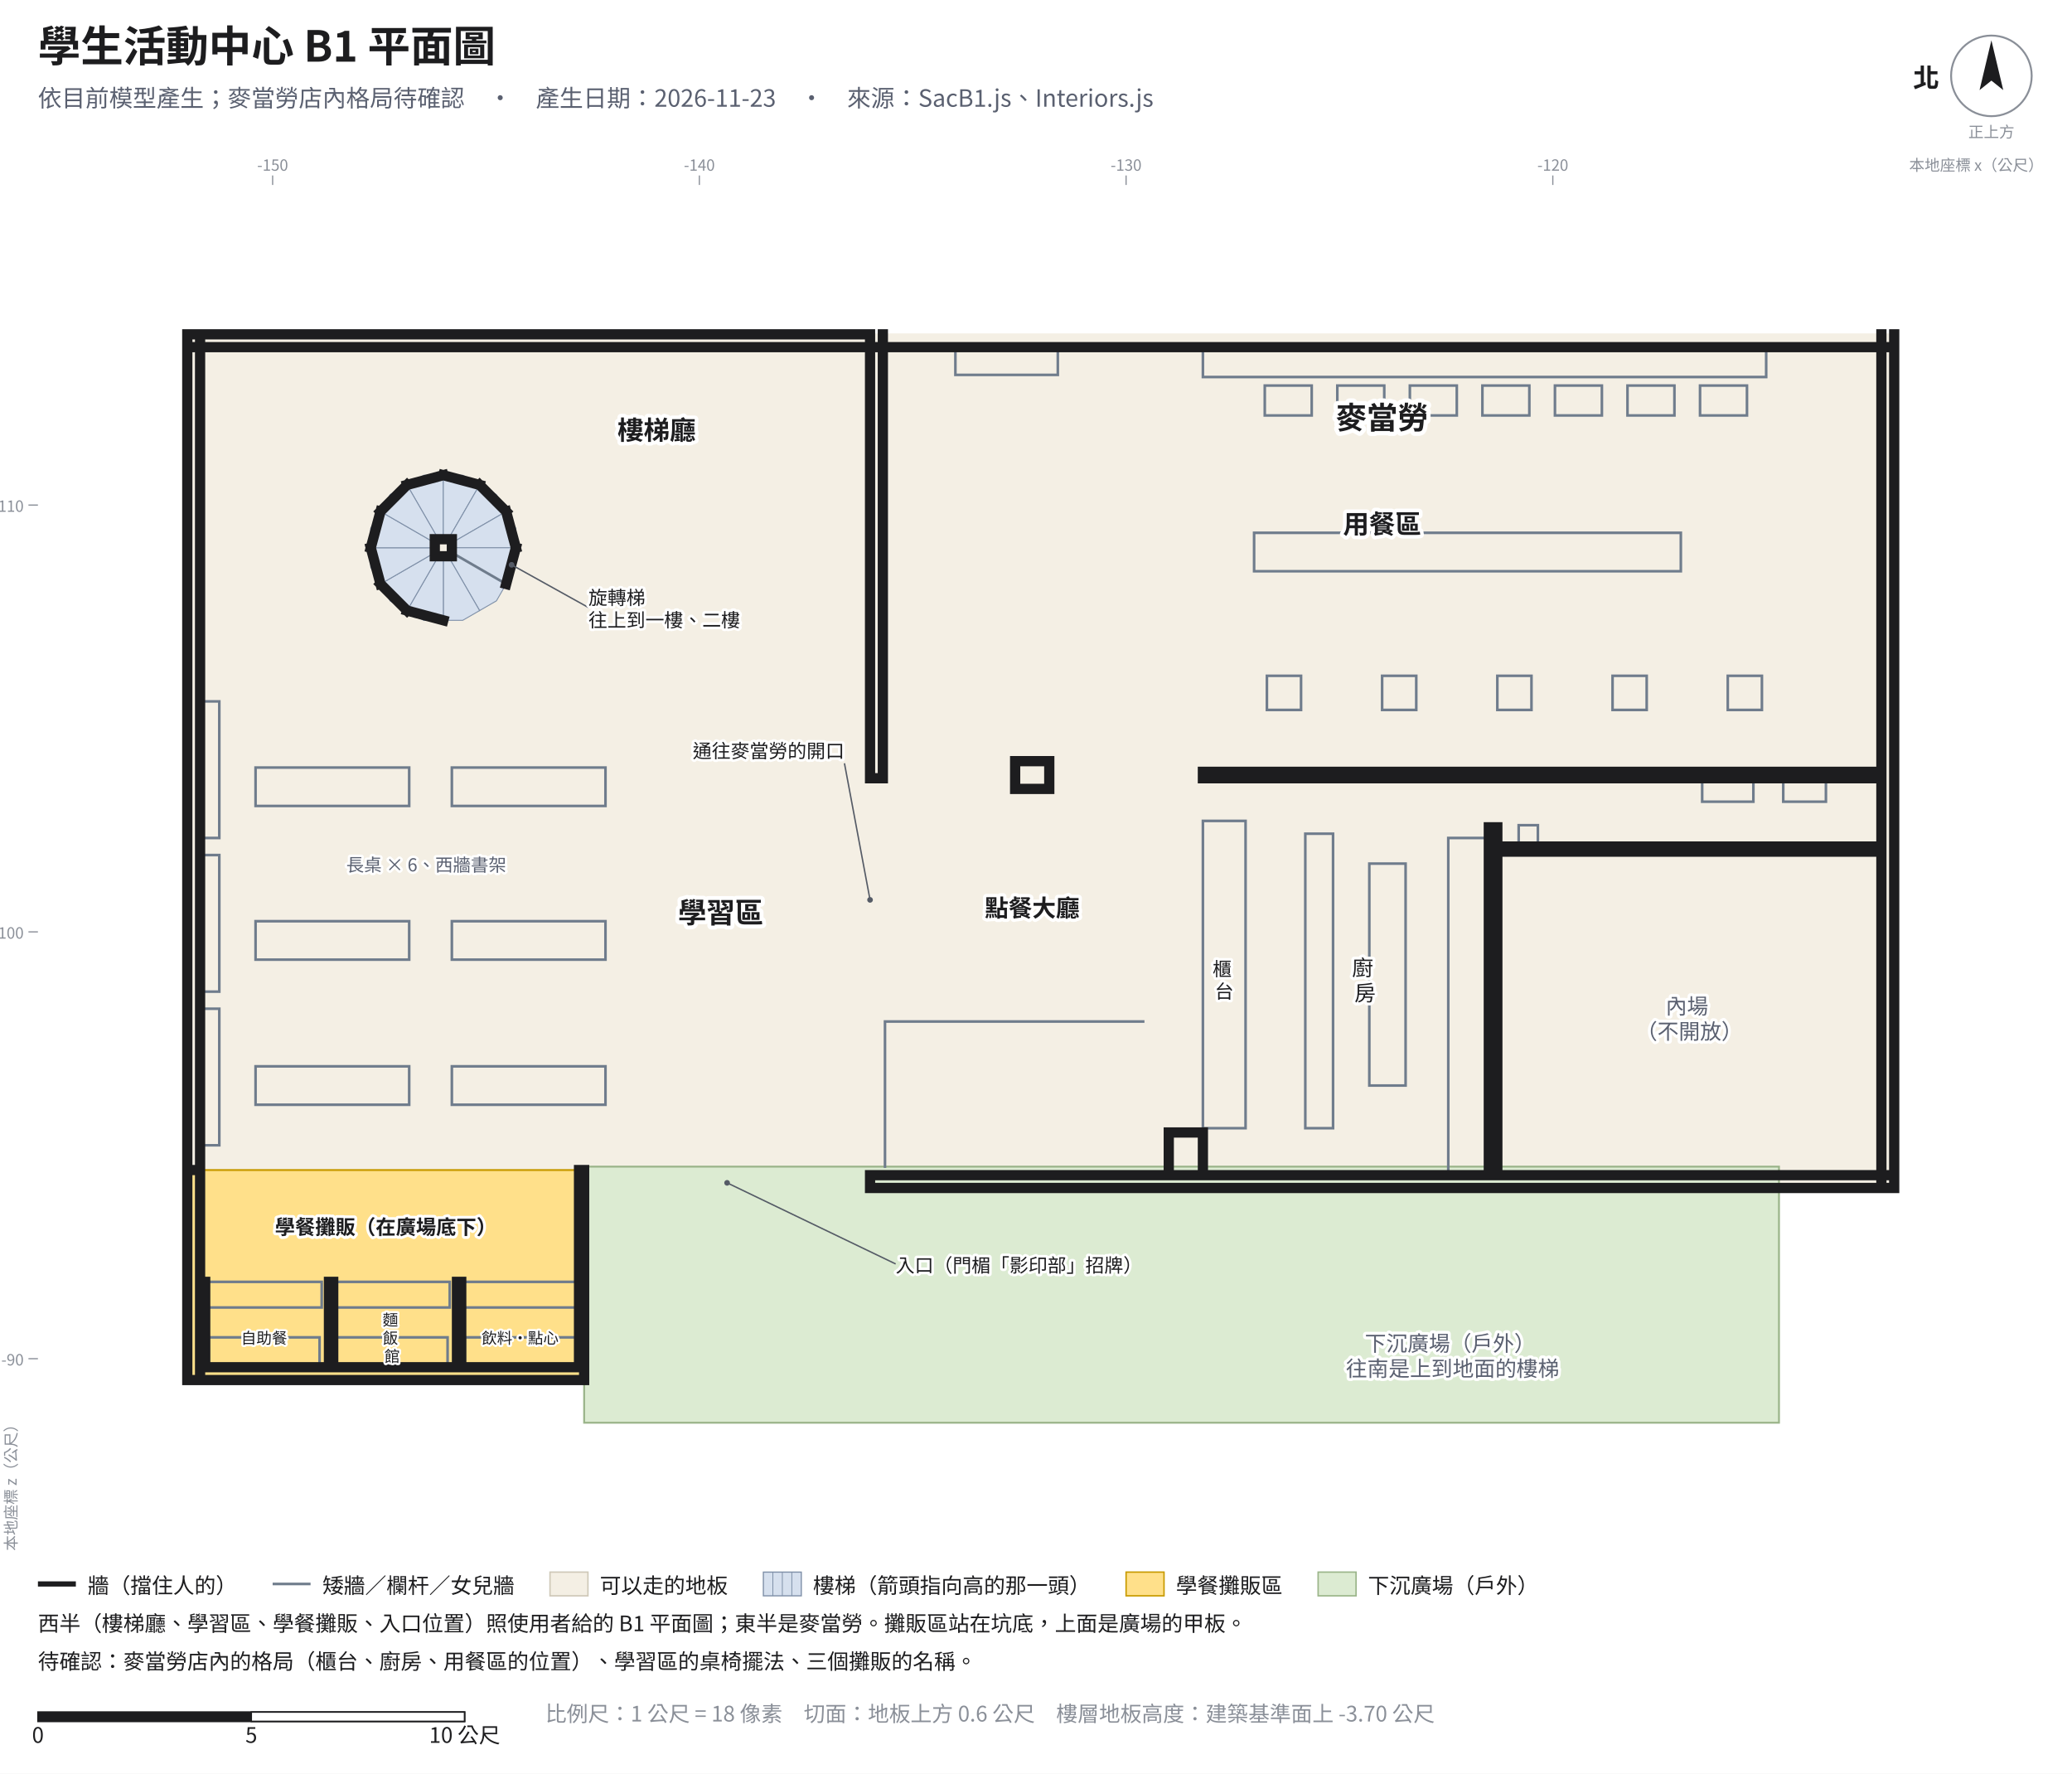
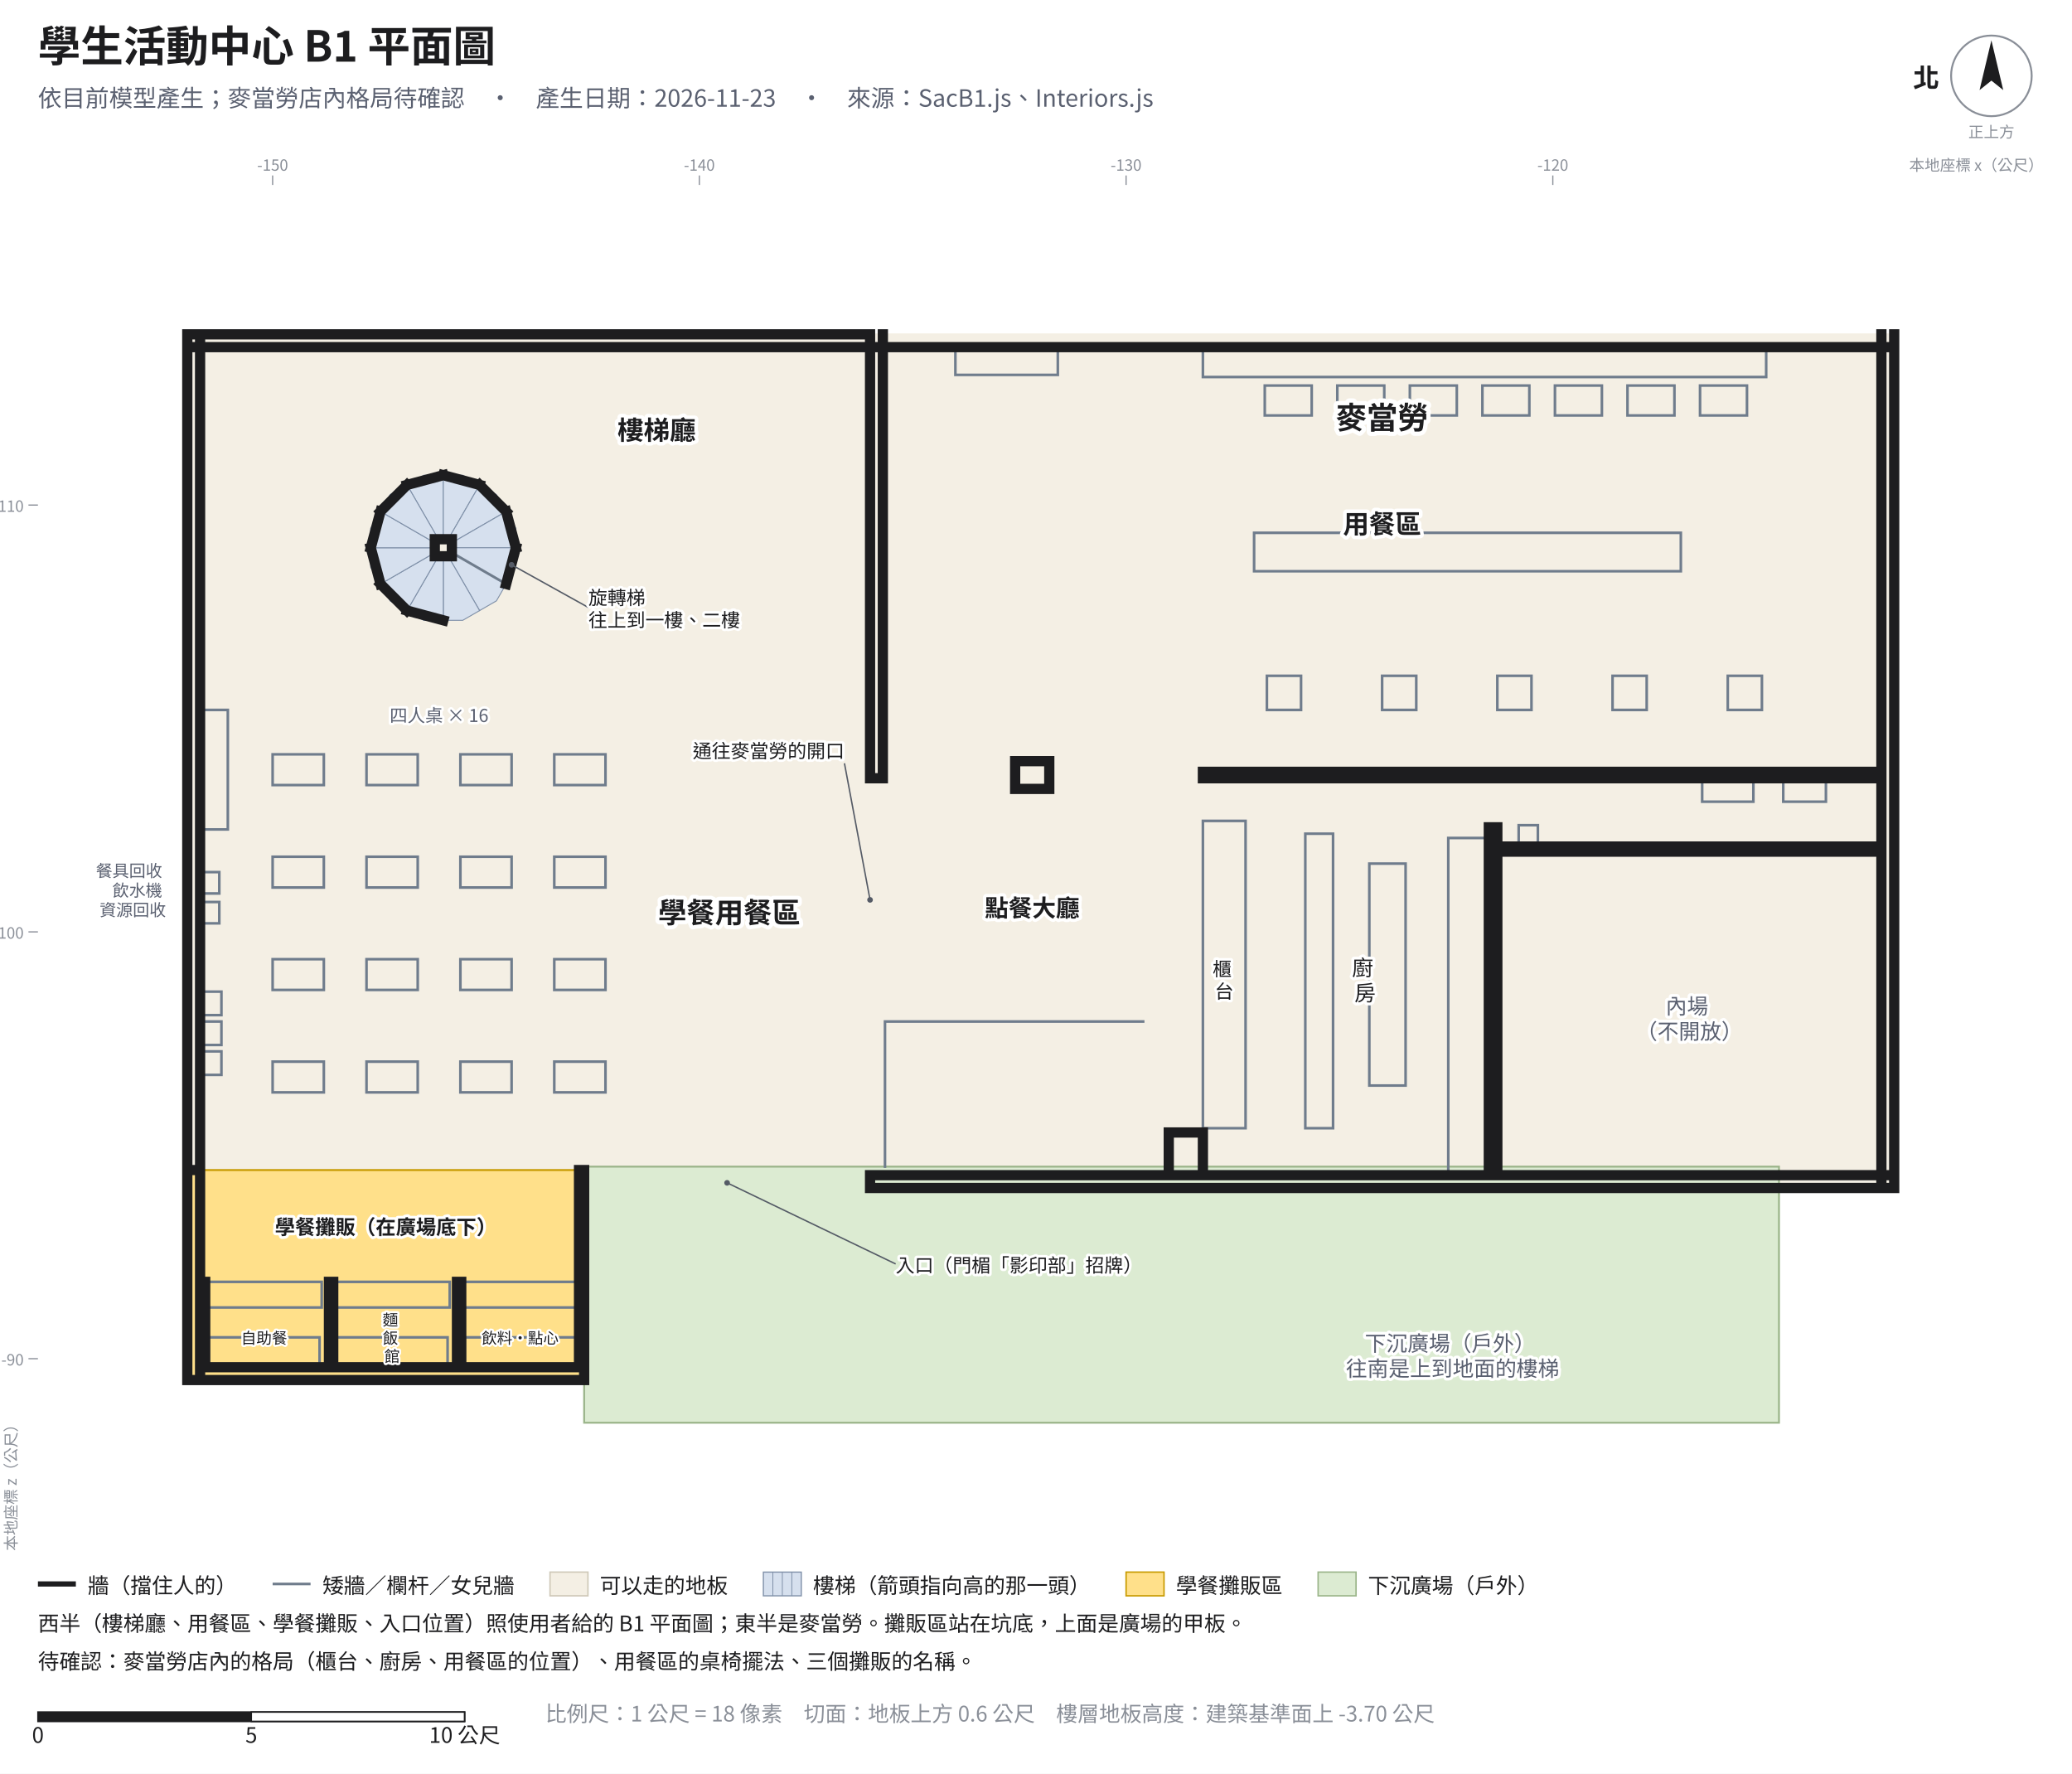
<svg xmlns="http://www.w3.org/2000/svg" width="874" height="748" viewBox="0 0 874 748" role="img" aria-label="學生活動中心 B1 平面圖">
  <defs>
    <pattern id="fp-solid" width="5" height="5" patternUnits="userSpaceOnUse" patternTransform="rotate(45)">
      <rect width="5" height="5" fill="#dcdcdf" />
      <path d="M0 0v5" stroke="#a9a9b0" stroke-width="1.2" />
    </pattern>
    <pattern id="fp-void" width="7" height="7" patternUnits="userSpaceOnUse">
      <rect width="7" height="7" fill="#eef5fb" />
      <circle cx="3.5" cy="3.5" r="0.7" fill="#a9c3d8" />
    </pattern>
  </defs>
  <rect width="100%" height="100%" fill="#ffffff" />
  <g id="header" font-family="&quot;PingFang TC&quot;,&quot;Noto Sans TC&quot;,&quot;Noto Sans CJK TC&quot;,&quot;Microsoft JhengHei&quot;,&quot;Heiti TC&quot;,sans-serif">
    <text x="16" y="26" font-size="18" font-weight="700" fill="#1d1d1f">學生活動中心 B1 平面圖</text>
    <text x="16" y="45" font-size="10" fill="#5a6070">依目前模型產生；麥當勞店內格局待確認　·　產生日期：2026-11-23　·　來源：SacB1.js、Interiors.js</text>
  </g>
  <g id="north" font-family="&quot;PingFang TC&quot;,&quot;Noto Sans TC&quot;,&quot;Noto Sans CJK TC&quot;,&quot;Microsoft JhengHei&quot;,&quot;Heiti TC&quot;,sans-serif">
    <circle cx="840" cy="32" r="17" fill="#fff" stroke="#8a8f98" stroke-width="0.8" />
    <g transform="rotate(0 840 32)">
      <path d="M840 17L845 38L840 34L835 38Z" fill="#1d1d1f" />
    </g>
    <text x="818" y="32" font-size="11" font-weight="700" text-anchor="end" dominant-baseline="central" fill="#1d1d1f">北</text>
    <text x="840" y="58" font-size="6.5" text-anchor="middle" fill="#8a8f98">正上方</text>
  </g>
  <g id="axes" font-family="&quot;PingFang TC&quot;,&quot;Noto Sans TC&quot;,&quot;Noto Sans CJK TC&quot;,&quot;Microsoft JhengHei&quot;,&quot;Heiti TC&quot;,sans-serif" font-size="6.5" fill="#8a8f98" stroke="none">
    <path d="M115 74v4" stroke="#8a8f98" stroke-width="0.5" />
    <text x="115" y="72" text-anchor="middle">-150</text>
    <path d="M295 74v4" stroke="#8a8f98" stroke-width="0.5" />
    <text x="295" y="72" text-anchor="middle">-140</text>
    <path d="M475 74v4" stroke="#8a8f98" stroke-width="0.5" />
    <text x="475" y="72" text-anchor="middle">-130</text>
    <path d="M655 74v4" stroke="#8a8f98" stroke-width="0.5" />
    <text x="655" y="72" text-anchor="middle">-120</text>
    <path d="M12 213h4" stroke="#8a8f98" stroke-width="0.5" />
    <text x="10" y="213" text-anchor="end" dominant-baseline="central">-110</text>
    <path d="M12 393h4" stroke="#8a8f98" stroke-width="0.5" />
    <text x="10" y="393" text-anchor="end" dominant-baseline="central">-100</text>
    <path d="M12 573h4" stroke="#8a8f98" stroke-width="0.5" />
    <text x="10" y="573" text-anchor="end" dominant-baseline="central">-90</text>
    <text x="862" y="72" text-anchor="end">本地座標 x（公尺）</text>
    <text transform="translate(7 654) rotate(-90)" text-anchor="start">本地座標 z（公尺）</text>
  </g>
  <g id="floor">
    <path d="M799 501L367 501L367 141L799 141Z" fill="#f4efe4" stroke="#f4efe4" stroke-width="0.8" />
    <path d="M79 141L367 141L367 494.34L79 494.34Z" fill="#f4efe4" stroke="#f4efe4" stroke-width="0.8" />
  </g>
  <g id="zones">
    <path d="M79 493.44L246.4 493.44L246.4 582L79 582Z" fill="#ffe08a" stroke="#c79a00" stroke-width="0.8" />
    <path d="M246.4 492L750.4 492L750.4 600L246.4 600Z" fill="#dcebd2" stroke="#9bb58a" stroke-width="0.8" />
  </g>
  <g id="stairs">
    <path d="M187 233.7L187 261.6L178.8 261.6L171.7 257.5L185.65 233.34Z" fill="#d6e0ee" stroke="#7f90a8" stroke-width="0.4" />
    <path d="M185.65 233.34L171.7 257.5L164.6 253.4L160.5 246.3L184.66 232.35Z" fill="#d6e0ee" stroke="#7f90a8" stroke-width="0.4" />
    <path d="M184.66 232.35L160.5 246.3L156.4 239.2L156.4 231L184.3 231Z" fill="#d6e0ee" stroke="#7f90a8" stroke-width="0.4" />
    <path d="M184.3 231L156.4 231L156.4 222.8L160.5 215.7L184.66 229.65Z" fill="#d6e0ee" stroke="#7f90a8" stroke-width="0.4" />
    <path d="M184.66 229.65L160.5 215.7L164.6 208.6L171.7 204.5L185.65 228.66Z" fill="#d6e0ee" stroke="#7f90a8" stroke-width="0.4" />
    <path d="M185.65 228.66L171.7 204.5L178.8 200.4L187 200.4L187 228.3Z" fill="#d6e0ee" stroke="#7f90a8" stroke-width="0.4" />
    <path d="M187 228.3L187 200.4L195.2 200.4L202.3 204.5L188.35 228.66Z" fill="#d6e0ee" stroke="#7f90a8" stroke-width="0.4" />
    <path d="M188.35 228.66L202.3 204.5L209.4 208.6L213.5 215.7L189.34 229.65Z" fill="#d6e0ee" stroke="#7f90a8" stroke-width="0.4" />
    <path d="M189.34 229.65L213.5 215.7L217.6 222.8L217.6 231L189.7 231Z" fill="#d6e0ee" stroke="#7f90a8" stroke-width="0.4" />
    <path d="M189.7 231L217.6 231L217.6 239.2L213.5 246.3L189.34 232.35Z" fill="#d6e0ee" stroke="#7f90a8" stroke-width="0.4" />
    <path d="M189.34 232.35L213.5 246.3L209.4 253.4L202.3 257.5L188.35 233.34Z" fill="#d6e0ee" stroke="#7f90a8" stroke-width="0.4" />
    <path d="M188.35 233.34L202.3 257.5L195.2 261.6L187 261.6L187 233.7Z" fill="#d6e0ee" stroke="#7f90a8" stroke-width="0.4" />
    <path d="M187 233.7L187 261.6L178.8 261.6L171.7 257.5L185.65 233.34Z" fill="#d6e0ee" stroke="#7f90a8" stroke-width="0.4" />
    <path d="M185.65 233.34L171.7 257.5L164.6 253.4L160.5 246.3L184.66 232.35Z" fill="#d6e0ee" stroke="#7f90a8" stroke-width="0.4" />
    <path d="M184.66 232.35L160.5 246.3L156.4 239.2L156.4 231L184.3 231Z" fill="#d6e0ee" stroke="#7f90a8" stroke-width="0.4" />
    <path d="M184.3 231L156.4 231L156.4 222.8L160.5 215.7L184.66 229.65Z" fill="#d6e0ee" stroke="#7f90a8" stroke-width="0.4" />
    <path d="M184.66 229.65L160.5 215.7L164.6 208.6L171.7 204.5L185.65 228.66Z" fill="#d6e0ee" stroke="#7f90a8" stroke-width="0.4" />
    <clipPath id="fp-st0">
      <path d="M122.2 -127.2L179.8 -127.2L179.8 -85.8L122.2 -85.8Z" />
    </clipPath>
    <path d="M122.2 -127.2L179.8 -127.2L179.8 -85.8L122.2 -85.8Z" fill="#d6e0ee" stroke="#7f90a8" stroke-width="0.5" />
    <path d="M179.8 -122.03L122.2 -122.03M179.8 -116.85L122.2 -116.85M179.8 -111.67L122.2 -111.67M179.8 -106.5L122.2 -106.5M179.8 -101.33L122.2 -101.33M179.8 -96.15L122.2 -96.15M179.8 -90.97L122.2 -90.97" stroke="#7f90a8" stroke-width="0.35" fill="none" clip-path="url(#fp-st0)" />
    <path d="M151 -122.7L151 -90.3M148.4 -94.46L151 -90.3L153.6 -94.46" stroke="#2c4a73" stroke-width="0.9" fill="none" stroke-linecap="round" stroke-linejoin="round" />
    <circle cx="151" cy="-122.7" r="1.1" fill="#2c4a73" />
  </g>
-   <path id="low-walls" d="M373.3 492L373.3 430.8M482.2 430.8L373.3 430.8M525.4 475.8L507.4 475.8M507.4 475.8L507.4 346.2M507.4 346.2L525.4 346.2M525.4 346.2L525.4 475.8M628 495.6L610.9 495.6M610.9 495.6L610.9 353.4M610.9 353.4L628 353.4M628 353.4L628 495.6M592.9 457.8L577.6 457.8M577.6 457.8L577.6 364.2M577.6 364.2L592.9 364.2M592.9 364.2L592.9 457.8M562.3 475.8L550.6 475.8M550.6 475.8L550.6 351.6M550.6 351.6L562.3 351.6M562.3 351.6L562.3 475.8M648.7 357L640.6 357M640.6 357L640.6 348M640.6 348L648.7 348M648.7 348L648.7 357M770.2 338.1L752.2 338.1M752.2 338.1L752.2 328.2M752.2 328.2L770.2 328.2M770.2 328.2L770.2 338.1M739.6 338.1L718 338.1M718 338.1L718 328.2M718 328.2L739.6 328.2M739.6 328.2L739.6 338.1M745 159L507.4 159M507.4 159L507.4 146.4M507.4 146.4L745 146.4M745 146.4L745 159M736.9 175.2L717.1 175.2M717.1 175.2L717.1 162.6M717.1 162.6L736.9 162.6M736.9 162.6L736.9 175.2M706.3 175.2L686.5 175.2M686.5 175.2L686.5 162.6M686.5 162.6L706.3 162.6M706.3 162.6L706.3 175.2M675.7 175.2L655.9 175.2M655.9 175.2L655.9 162.6M655.9 162.6L675.7 162.6M675.7 162.6L675.7 175.2M645.1 175.2L625.3 175.2M625.3 175.2L625.3 162.6M625.3 162.6L645.1 162.6M645.1 162.6L645.1 175.2M614.5 175.2L594.7 175.2M594.7 175.2L594.7 162.6M594.7 162.6L614.5 162.6M614.5 162.6L614.5 175.2M583.9 175.2L564.1 175.2M564.1 175.2L564.1 162.6M564.1 162.6L583.9 162.6M583.9 162.6L583.9 175.2M553.3 175.2L533.5 175.2M533.5 175.2L533.5 162.6M533.5 162.6L553.3 162.6M553.3 162.6L553.3 175.2M709 240.9L529 240.9M529 240.9L529 224.7M529 224.7L709 224.7M709 224.7L709 240.9M743.2 299.4L728.8 299.4M728.8 299.4L728.8 285M728.8 285L743.2 285M743.2 285L743.2 299.4M694.6 299.4L680.2 299.4M680.2 299.4L680.2 285M680.2 285L694.6 285M694.6 285L694.6 299.4M646 299.4L631.6 299.4M631.6 299.4L631.6 285M631.6 285L646 285M646 285L646 299.4M597.4 299.4L583 299.4M583 299.4L583 285M583 285L597.4 285M597.4 285L597.4 299.4M548.8 299.4L534.4 299.4M534.4 299.4L534.4 285M534.4 285L548.8 285M548.8 285L548.8 299.4M446.2 158.1L403 158.1M403 158.1L403 147.12M403 147.12L446.2 147.12M446.2 147.12L446.2 158.1M189.34 232.35L213.5 246.3M107.8 323.7L172.6 323.7M172.6 323.7L172.6 339.9M172.6 339.9L107.8 339.9M107.8 339.9L107.8 323.7M190.6 323.7L255.4 323.7M255.4 323.7L255.4 339.9M255.4 339.9L190.6 339.9M190.6 339.9L190.6 323.7M107.8 388.5L172.6 388.5M172.6 388.5L172.6 404.7M172.6 404.7L107.8 404.7M107.8 404.7L107.8 388.5M190.6 388.5L255.4 388.5M255.4 388.5L255.4 404.7M255.4 404.7L190.6 404.7M190.6 404.7L190.6 388.5M107.8 449.7L172.6 449.7M172.6 449.7L172.6 465.9M172.6 465.9L107.8 465.9M107.8 465.9L107.8 449.7M190.6 449.7L255.4 449.7M255.4 449.7L255.4 465.9M255.4 465.9L190.6 465.9M190.6 465.9L190.6 449.7M84.4 295.8L92.5 295.8M92.5 295.8L92.5 353.4M92.5 353.4L84.4 353.4M84.4 353.4L84.4 295.8M84.4 360.6L92.5 360.6M92.5 360.6L92.5 418.2M92.5 418.2L84.4 418.2M84.4 418.2L84.4 360.6M84.4 425.4L92.5 425.4M92.5 425.4L92.5 483M92.5 483L84.4 483M84.4 483L84.4 425.4M87.1 540.6L135.7 540.6M135.7 540.6L135.7 551.4M135.7 551.4L87.1 551.4M87.1 551.4L87.1 540.6M88 564L134.8 564M134.8 564L134.8 576.6M134.8 576.6L88 576.6M88 576.6L88 564M141.1 540.6L189.7 540.6M189.7 540.6L189.7 551.4M189.7 551.4L141.1 551.4M141.1 551.4L141.1 540.6M142 564L188.8 564M188.8 564L188.8 576.6M188.8 576.6L142 576.6M142 576.6L142 564M195.1 540.6L243.7 540.6M243.7 540.6L243.7 551.4M243.7 551.4L195.1 551.4M195.1 551.4L195.1 540.6M196 564L242.8 564M242.8 564L242.8 576.6M242.8 576.6L196 576.6M196 576.6L196 564" stroke="#6f7c8c" stroke-width="1.1" fill="none" stroke-linecap="square" />
+   <path id="low-walls" d="M373.3 492L373.3 430.8M482.2 430.8L373.3 430.8M525.4 475.8L507.4 475.8M507.4 475.8L507.4 346.2M507.4 346.2L525.4 346.2M525.4 346.2L525.4 475.8M628 495.6L610.9 495.6M610.9 495.6L610.9 353.4M610.9 353.4L628 353.4M628 353.4L628 495.6M592.9 457.8L577.6 457.8M577.6 457.8L577.6 364.2M577.6 364.2L592.9 364.2M592.9 364.2L592.9 457.8M562.3 475.8L550.6 475.8M550.6 475.8L550.6 351.6M550.6 351.6L562.3 351.6M562.3 351.6L562.3 475.8M648.7 357L640.6 357M640.6 357L640.6 348M640.6 348L648.7 348M648.7 348L648.7 357M770.2 338.1L752.2 338.1M752.2 338.1L752.2 328.2M752.2 328.2L770.2 328.2M770.2 328.2L770.2 338.1M739.6 338.1L718 338.1M718 338.1L718 328.2M718 328.2L739.6 328.2M739.6 328.2L739.6 338.1M745 159L507.4 159M507.4 159L507.4 146.4M507.4 146.4L745 146.4M745 146.4L745 159M736.9 175.2L717.1 175.2M717.1 175.2L717.1 162.6M717.1 162.6L736.9 162.6M736.9 162.6L736.9 175.2M706.3 175.2L686.5 175.2M686.5 175.2L686.5 162.6M686.5 162.6L706.3 162.6M706.3 162.6L706.3 175.2M675.7 175.2L655.9 175.2M655.9 175.2L655.9 162.6M655.9 162.6L675.7 162.6M675.7 162.6L675.7 175.2M645.1 175.2L625.3 175.2M625.3 175.2L625.3 162.6M625.3 162.6L645.1 162.6M645.1 162.6L645.1 175.2M614.5 175.2L594.7 175.2M594.7 175.2L594.7 162.6M594.7 162.6L614.5 162.6M614.5 162.6L614.5 175.2M583.9 175.2L564.1 175.2M564.1 175.2L564.1 162.6M564.1 162.6L583.9 162.6M583.9 162.6L583.9 175.2M553.3 175.2L533.5 175.2M533.5 175.2L533.5 162.6M533.5 162.6L553.3 162.6M553.3 162.6L553.3 175.2M709 240.9L529 240.9M529 240.9L529 224.7M529 224.7L709 224.7M709 224.7L709 240.9M743.2 299.4L728.8 299.4M728.8 299.4L728.8 285M728.8 285L743.2 285M743.2 285L743.2 299.4M694.6 299.4L680.2 299.4M680.2 299.4L680.2 285M680.2 285L694.6 285M694.6 285L694.6 299.4M646 299.4L631.6 299.4M631.6 299.4L631.6 285M631.6 285L646 285M646 285L646 299.4M597.4 299.4L583 299.4M583 299.4L583 285M583 285L597.4 285M597.4 285L597.4 299.4M548.8 299.4L534.4 299.4M534.4 299.4L534.4 285M534.4 285L548.8 285M548.8 285L548.8 299.4M446.2 158.1L403 158.1M403 158.1L403 147.12M403 147.12L446.2 147.12M446.2 147.12L446.2 158.1M189.34 232.35L213.5 246.3M115 318.12L136.6 318.12M136.6 318.12L136.6 331.08M136.6 331.08L115 331.08M115 331.08L115 318.12M154.6 318.12L176.2 318.12M176.2 318.12L176.2 331.08M176.2 331.08L154.6 331.08M154.6 331.08L154.6 318.12M194.2 318.12L215.8 318.12M215.8 318.12L215.8 331.08M215.8 331.08L194.2 331.08M194.2 331.08L194.2 318.12M233.8 318.12L255.4 318.12M255.4 318.12L255.4 331.08M255.4 331.08L233.8 331.08M233.8 331.08L233.8 318.12M115 361.32L136.6 361.32M136.6 361.32L136.6 374.28M136.6 374.28L115 374.28M115 374.28L115 361.32M154.6 361.32L176.2 361.32M176.2 361.32L176.2 374.28M176.2 374.28L154.6 374.28M154.6 374.28L154.6 361.32M194.2 361.32L215.8 361.32M215.8 361.32L215.8 374.28M215.8 374.28L194.2 374.28M194.2 374.28L194.2 361.32M233.8 361.32L255.4 361.32M255.4 361.32L255.4 374.28M255.4 374.28L233.8 374.28M233.8 374.28L233.8 361.32M115 404.52L136.6 404.52M136.6 404.52L136.6 417.48M136.6 417.48L115 417.48M115 417.48L115 404.52M154.6 404.52L176.2 404.52M176.2 404.52L176.2 417.48M176.2 417.48L154.6 417.48M154.6 417.48L154.6 404.52M194.2 404.52L215.8 404.52M215.8 404.52L215.8 417.48M215.8 417.48L194.2 417.48M194.2 417.48L194.2 404.52M233.8 404.52L255.4 404.52M255.4 404.52L255.4 417.48M255.4 417.48L233.8 417.48M233.8 417.48L233.8 404.52M115 447.72L136.6 447.72M136.6 447.72L136.6 460.68M136.6 460.68L115 460.68M115 460.68L115 447.72M154.6 447.72L176.2 447.72M176.2 447.72L176.2 460.68M176.2 460.68L154.6 460.68M154.6 460.68L154.6 447.72M194.2 447.72L215.8 447.72M215.8 447.72L215.8 460.68M215.8 460.68L194.2 460.68M194.2 460.68L194.2 447.72M233.8 447.72L255.4 447.72M255.4 447.72L255.4 460.68M255.4 460.68L233.8 460.68M233.8 460.68L233.8 447.72M84.4 299.4L96.1 299.4M96.1 299.4L96.1 349.8M96.1 349.8L84.4 349.8M84.4 349.8L84.4 299.4M84.4 367.8L92.5 367.8M92.5 367.8L92.5 376.8M92.5 376.8L84.4 376.8M84.4 376.8L84.4 367.8M84.4 380.4L92.5 380.4M92.5 380.4L92.5 389.4M92.5 389.4L84.4 389.4M84.4 389.4L84.4 380.4M84.4 418.2L93.4 418.2M93.4 418.2L93.4 428.1M93.4 428.1L84.4 428.1M84.4 428.1L84.4 418.2M84.4 430.8L93.4 430.8M93.4 430.8L93.4 440.7M93.4 440.7L84.4 440.7M84.4 440.7L84.4 430.8M84.4 443.4L93.4 443.4M93.4 443.4L93.4 453.3M93.4 453.3L84.4 453.3M84.4 453.3L84.4 443.4M87.1 540.6L135.7 540.6M135.7 540.6L135.7 551.4M135.7 551.4L87.1 551.4M87.1 551.4L87.1 540.6M88 564L134.8 564M134.8 564L134.8 576.6M134.8 576.6L88 576.6M88 576.6L88 564M141.1 540.6L189.7 540.6M189.7 540.6L189.7 551.4M189.7 551.4L141.1 551.4M141.1 551.4L141.1 540.6M142 564L188.8 564M188.8 564L188.8 576.6M188.8 576.6L142 576.6M142 576.6L142 564M195.1 540.6L243.7 540.6M243.7 540.6L243.7 551.4M243.7 551.4L195.1 551.4M195.1 551.4L195.1 540.6M196 564L242.8 564M242.8 564L242.8 576.6M242.8 576.6L196 576.6M196 576.6L196 564" stroke="#6f7c8c" stroke-width="1.1" fill="none" stroke-linecap="square" />
  <path id="walls" d="M799 501L793.6 501M793.6 501L793.6 141M799 141L799 501M799 501L367 501M367 501L367 495.6M367 495.6L799 495.6M799 495.6L799 501M799 146.4L367 146.4M367 146.4L367 141M799 141L799 146.4M793.6 328.2L507.4 328.2M507.4 328.2L507.4 325.5M507.4 325.5L793.6 325.5M793.6 325.5L793.6 328.2M631.6 495.6L628 495.6M628 495.6L628 348.9M628 348.9L631.6 348.9M631.6 348.9L631.6 495.6M372.4 328.2L367 328.2M367 328.2L367 141M372.4 141L372.4 328.2M507.4 495.6L493 495.6M493 495.6L493 477.6M493 477.6L507.4 477.6M507.4 477.6L507.4 495.6M793.6 359.16L631.6 359.16M631.6 359.16L631.6 357M631.6 357L793.6 357M793.6 357L793.6 359.16M442.6 332.7L428.2 332.7M428.2 332.7L428.2 321M428.2 321L442.6 321M442.6 321L442.6 332.7M79 141L84.4 141M84.4 141L84.4 493.44M84.4 493.44L79 493.44M79 493.44L79 141M84.4 493.44L84.4 582M84.4 582L79 582M79 582L79 493.44M79 141L367 141M367 146.4L79 146.4M79 146.4L79 141M84.4 576.6L246.4 576.6M246.4 576.6L246.4 582M246.4 582L84.4 582M84.4 582L84.4 576.6M183.4 227.4L190.6 227.4M190.6 227.4L190.6 234.6M190.6 234.6L183.4 234.6M183.4 234.6L183.4 227.4M217.6 231L213.5 246.3M187 261.6L171.7 257.5M171.7 257.5L160.5 246.3M160.5 246.3L156.4 231M156.4 231L160.5 215.7M160.5 215.7L171.7 204.5M171.7 204.5L187 200.4M187 200.4L202.3 204.5M202.3 204.5L213.5 215.7M213.5 215.7L217.6 231M84.76 540.6L86.56 540.6M86.56 540.6L86.56 576.6M86.56 576.6L84.76 576.6M84.76 576.6L84.76 540.6M138.76 540.6L140.56 540.6M140.56 540.6L140.56 576.6M140.56 576.6L138.76 576.6M138.76 576.6L138.76 540.6M192.76 540.6L194.56 540.6M194.56 540.6L194.56 576.6M194.56 576.6L192.76 576.6M192.76 576.6L192.76 540.6M244.24 493.44L246.4 493.44M246.4 493.44L246.4 576.6M246.4 576.6L244.24 576.6M244.24 576.6L244.24 493.44" stroke="#1d1d1f" stroke-width="4.32" fill="none" stroke-linecap="square" />
  <g id="labels" font-family="&quot;PingFang TC&quot;,&quot;Noto Sans TC&quot;,&quot;Noto Sans CJK TC&quot;,&quot;Microsoft JhengHei&quot;,&quot;Heiti TC&quot;,sans-serif">
    <text font-size="11" fill="#1d1d1f" font-weight="700" text-anchor="middle" stroke="#ffffff" stroke-width="3.08" stroke-linejoin="round" paint-order="stroke" dominant-baseline="central">
      <tspan x="277" y="180.6">樓梯廳</tspan>
    </text>
    <path d="M248.2 256.2L215.8 238.2" stroke="#555b66" stroke-width="0.6" fill="none" />
    <circle cx="215.8" cy="238.2" r="1.2" fill="#555b66" />
    <text font-size="8" fill="#1d1d1f" text-anchor="start" stroke="#ffffff" stroke-width="2.24" stroke-linejoin="round" paint-order="stroke" dominant-baseline="central">
      <tspan x="248.2" y="251.48">旋轉梯</tspan>
      <tspan x="248.2" y="260.92">往上到一樓、二樓</tspan>
    </text>
    <text font-size="12" fill="#1d1d1f" font-weight="700" text-anchor="middle" stroke="#ffffff" stroke-width="3.36" stroke-linejoin="round" paint-order="stroke" dominant-baseline="central">
-       <tspan x="304" y="384">學習區</tspan>
+       <tspan x="307.6" y="384">學餐用餐區</tspan>
    </text>
    <text font-size="7.5" fill="#5a6070" text-anchor="middle" stroke="#ffffff" stroke-width="2.1" stroke-linejoin="round" paint-order="stroke" dominant-baseline="central">
-       <tspan x="179.8" y="364.2">長桌 × 6、西牆書架</tspan>
+       <tspan x="185.2" y="301.2">四人桌 × 16</tspan>
+     </text>
+     <text font-size="7" fill="#5a6070" text-anchor="end" stroke="#ffffff" stroke-width="1.96" stroke-linejoin="round" paint-order="stroke" dominant-baseline="central">
+       <tspan x="70" y="366.74">餐具回收</tspan>
+       <tspan x="70" y="375">飲水機</tspan>
+       <tspan x="70" y="383.26">資源回收</tspan>
    </text>
    <text font-size="8.5" fill="#1d1d1f" font-weight="700" text-anchor="middle" stroke="#ffffff" stroke-width="2.38" stroke-linejoin="round" paint-order="stroke" dominant-baseline="central">
      <tspan x="162.7" y="516.84">學餐攤販（在廣場底下）</tspan>
    </text>
    <path d="M377.8 533.04L306.7 498.84" stroke="#555b66" stroke-width="0.6" fill="none" />
    <circle cx="306.7" cy="498.84" r="1.2" fill="#555b66" />
    <text font-size="8" fill="#1d1d1f" text-anchor="start" stroke="#ffffff" stroke-width="2.24" stroke-linejoin="round" paint-order="stroke" dominant-baseline="central">
      <tspan x="377.8" y="533.04">入口（門楣「影印部」招牌）</tspan>
    </text>
    <text font-size="9" fill="#5a6070" text-anchor="middle" stroke="#ffffff" stroke-width="2.52" stroke-linejoin="round" paint-order="stroke" dominant-baseline="central">
      <tspan x="612.7" y="565.89">下沉廣場（戶外）</tspan>
      <tspan x="612.7" y="576.51">往南是上到地面的樓梯</tspan>
    </text>
    <path d="M356.2 321.9L367 379.5" stroke="#555b66" stroke-width="0.6" fill="none" />
    <circle cx="367" cy="379.5" r="1.2" fill="#555b66" />
    <text font-size="8" fill="#1d1d1f" text-anchor="end" stroke="#ffffff" stroke-width="2.24" stroke-linejoin="round" paint-order="stroke" dominant-baseline="central">
      <tspan x="356.2" y="316.1">通往麥當勞的開口</tspan>
    </text>
    <text font-size="13" fill="#1d1d1f" font-weight="700" text-anchor="middle" stroke="#ffffff" stroke-width="3.64" stroke-linejoin="round" paint-order="stroke" dominant-baseline="central">
      <tspan x="583" y="175.2">麥當勞</tspan>
    </text>
    <text font-size="11" fill="#1d1d1f" font-weight="700" text-anchor="middle" stroke="#ffffff" stroke-width="3.08" stroke-linejoin="round" paint-order="stroke" dominant-baseline="central">
      <tspan x="583" y="220.2">用餐區</tspan>
    </text>
    <text font-size="10" fill="#1d1d1f" font-weight="700" text-anchor="middle" stroke="#ffffff" stroke-width="2.8" stroke-linejoin="round" paint-order="stroke" dominant-baseline="central">
      <tspan x="435.4" y="382.2">點餐大廳</tspan>
    </text>
    <text font-size="8" fill="#1d1d1f" text-anchor="middle" stroke="#ffffff" stroke-width="2.24" stroke-linejoin="round" paint-order="stroke" dominant-baseline="central">
      <tspan x="516.4" y="408.08">櫃</tspan>
      <tspan x="516.4" y="417.52">台</tspan>
    </text>
    <text font-size="9" fill="#1d1d1f" text-anchor="middle" stroke="#ffffff" stroke-width="2.52" stroke-linejoin="round" paint-order="stroke" dominant-baseline="central">
      <tspan x="575.8" y="407.49">廚</tspan>
      <tspan x="575.8" y="418.11">房</tspan>
    </text>
    <text font-size="9" fill="#5a6070" text-anchor="middle" stroke="#ffffff" stroke-width="2.52" stroke-linejoin="round" paint-order="stroke" dominant-baseline="central">
      <tspan x="712.6" y="423.69">內場</tspan>
      <tspan x="712.6" y="434.31">（不開放）</tspan>
    </text>
    <text font-size="6.5" fill="#1d1d1f" text-anchor="middle" stroke="#ffffff" stroke-width="1.82" stroke-linejoin="round" paint-order="stroke" dominant-baseline="central">
      <tspan x="111.4" y="563.82">自助餐</tspan>
    </text>
    <text font-size="6.5" fill="#1d1d1f" text-anchor="middle" stroke="#ffffff" stroke-width="1.82" stroke-linejoin="round" paint-order="stroke" dominant-baseline="central">
      <tspan x="165.4" y="556.15">麵</tspan>
      <tspan x="165.4" y="563.82">飯</tspan>
      <tspan x="165.4" y="571.49">館</tspan>
    </text>
    <text font-size="6.5" fill="#1d1d1f" text-anchor="middle" stroke="#ffffff" stroke-width="1.82" stroke-linejoin="round" paint-order="stroke" dominant-baseline="central">
      <tspan x="219.4" y="563.82">飲料・點心</tspan>
    </text>
  </g>
  <g id="legend" font-family="&quot;PingFang TC&quot;,&quot;Noto Sans TC&quot;,&quot;Noto Sans CJK TC&quot;,&quot;Microsoft JhengHei&quot;,&quot;Heiti TC&quot;,sans-serif" font-size="9" fill="#1d1d1f">
    <path d="M16 668h16" stroke="#1d1d1f" stroke-width="2.2" />
    <text x="37" y="668" dominant-baseline="central">牆（擋住人的）</text>
    <path d="M115 668h16" stroke="#6f7c8c" stroke-width="1.1" />
    <text x="136" y="668" dominant-baseline="central">矮牆／欄杆／女兒牆</text>
    <rect x="232" y="663" width="16" height="10" fill="#f4efe4" stroke="#cfc8b8" stroke-width="0.6" />
    <text x="253" y="668" dominant-baseline="central">可以走的地板</text>
    <rect x="322" y="663" width="16" height="10" fill="#d6e0ee" stroke="#7f90a8" stroke-width="0.5" />
    <path d="M326 663v10M330 663v10M334 663v10" stroke="#7f90a8" stroke-width="0.35" />
    <text x="343" y="668" dominant-baseline="central">樓梯（箭頭指向高的那一頭）</text>
    <rect x="475" y="663" width="16" height="10" fill="#ffe08a" stroke="#c79a00" stroke-width="0.6" />
    <text x="496" y="668" dominant-baseline="central">學餐攤販區</text>
    <rect x="556" y="663" width="16" height="10" fill="#dcebd2" stroke="#9bb58a" stroke-width="0.6" />
    <text x="577" y="668" dominant-baseline="central">下沉廣場（戶外）</text>
-     <text x="16" y="684" dominant-baseline="central">西半（樓梯廳、學習區、學餐攤販、入口位置）照使用者給的 B1 平面圖；東半是麥當勞。攤販區站在坑底，上面是廣場的甲板。</text>
-     <text x="16" y="700" dominant-baseline="central">待確認：麥當勞店內的格局（櫃台、廚房、用餐區的位置）、學習區的桌椅擺法、三個攤販的名稱。</text>
+     <text x="16" y="684" dominant-baseline="central">西半（樓梯廳、用餐區、學餐攤販、入口位置）照使用者給的 B1 平面圖；東半是麥當勞。攤販區站在坑底，上面是廣場的甲板。</text>
+     <text x="16" y="700" dominant-baseline="central">待確認：麥當勞店內的格局（櫃台、廚房、用餐區的位置）、用餐區的桌椅擺法、三個攤販的名稱。</text>
    <g id="scale">
      <rect x="16" y="722" width="90" height="4" fill="#1d1d1f" />
      <rect x="106" y="722" width="90" height="4" fill="#fff" stroke="#1d1d1f" stroke-width="0.6" />
      <rect x="16" y="722" width="180" height="4" fill="none" stroke="#1d1d1f" stroke-width="0.6" />
      <text x="16" y="735" text-anchor="middle">0</text>
      <text x="106" y="735" text-anchor="middle">5</text>
      <text x="196" y="735" text-anchor="middle">10 公尺</text>
      <text x="230" y="726" fill="#8a8f98">比例尺：1 公尺 = 18 像素　切面：地板上方 0.6 公尺　樓層地板高度：建築基準面上 -3.70 公尺</text>
    </g>
  </g>
</svg>
